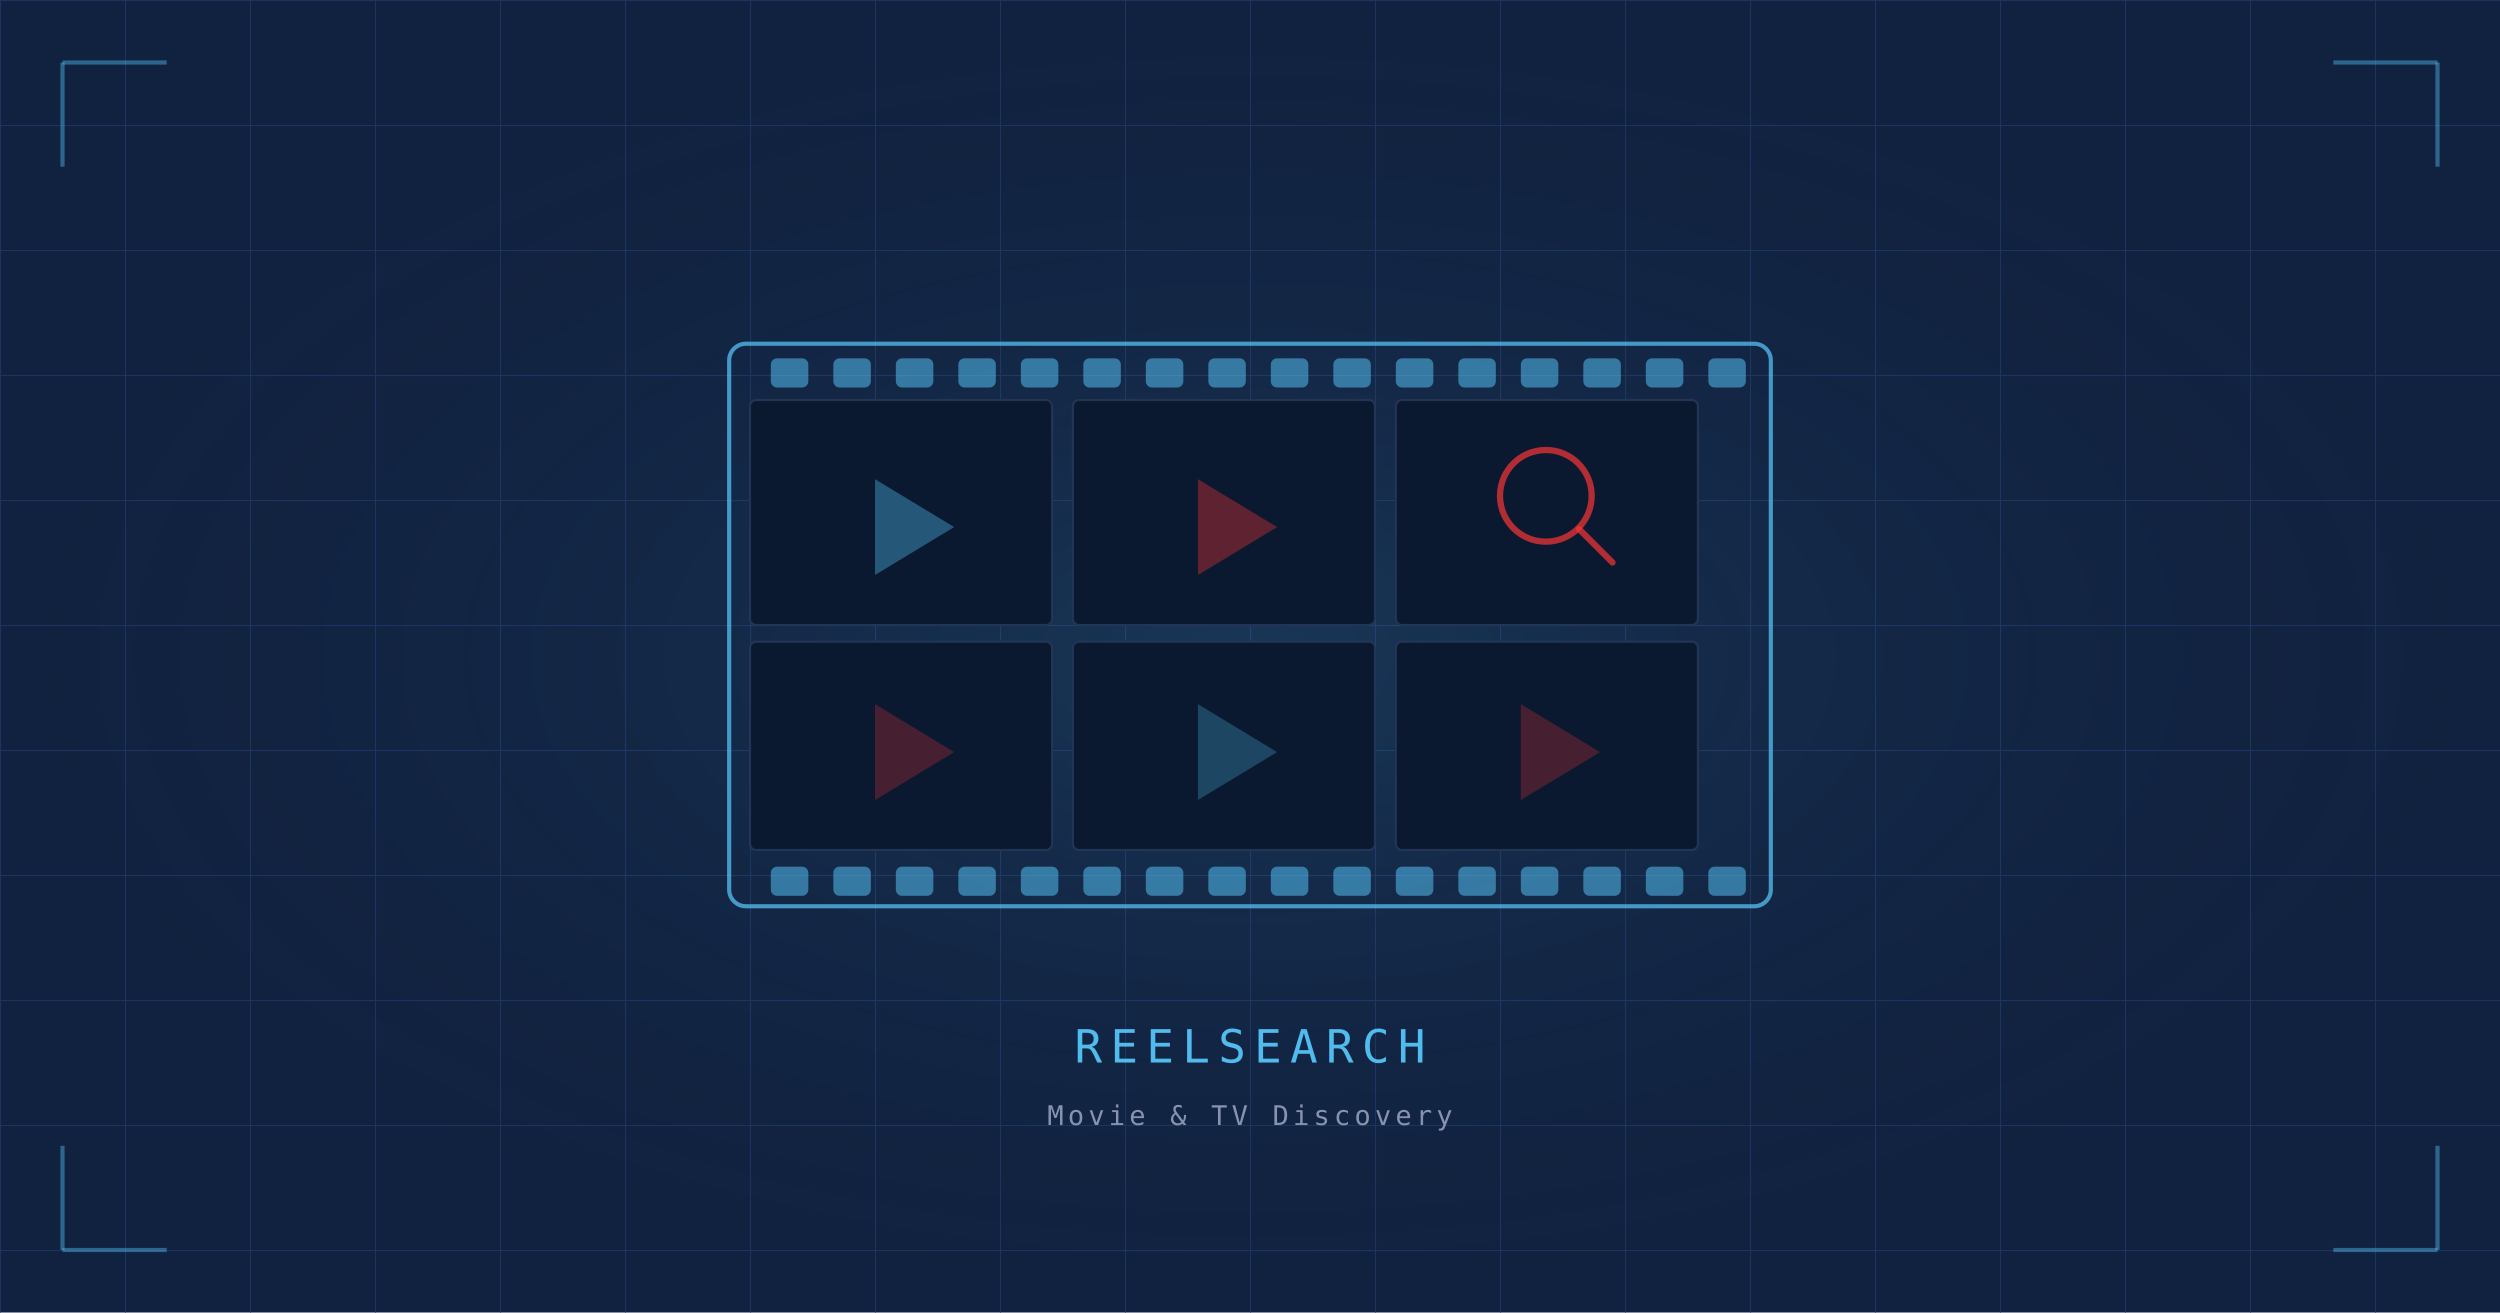
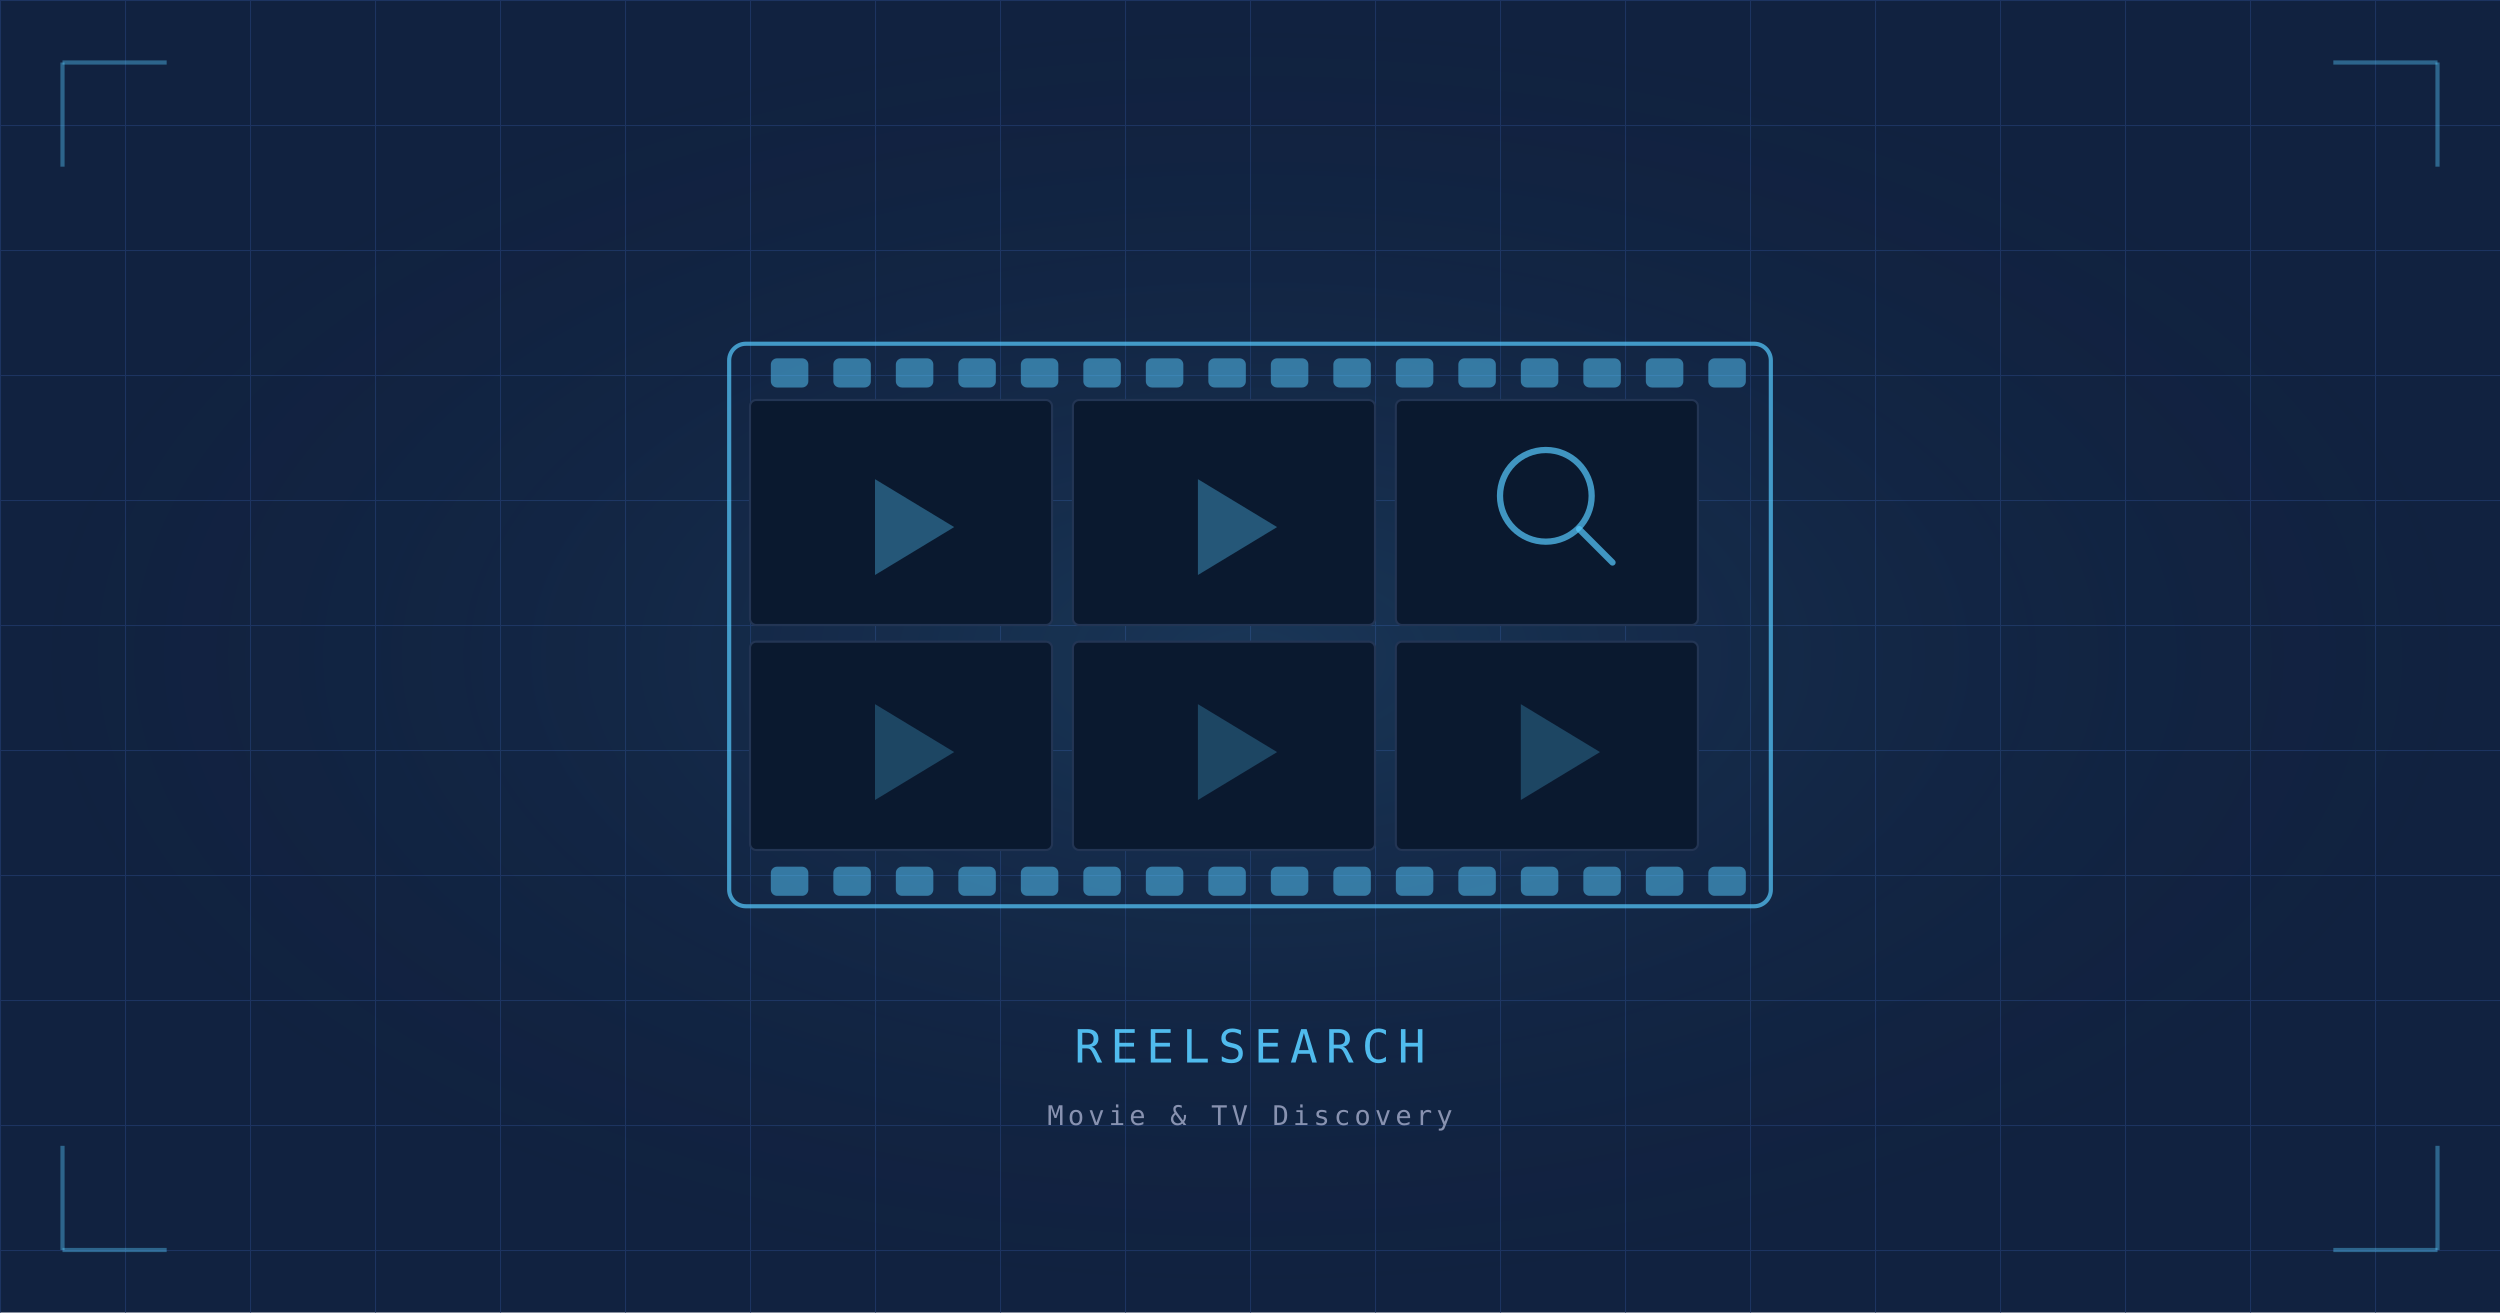
<svg xmlns="http://www.w3.org/2000/svg" width="1200" height="630" viewBox="0 0 1200 630">
  <rect width="1200" height="630" fill="#112240" />
  <defs>
    <pattern id="grid2" width="60" height="60" patternUnits="userSpaceOnUse">
      <path d="M 60 0 L 0 0 0 60" fill="none" stroke="#1d3461" stroke-width="1" />
    </pattern>
    <radialGradient id="glow2" cx="50%" cy="50%" r="50%">
      <stop offset="0%" stop-color="#57cbff" stop-opacity="0.12" />
      <stop offset="100%" stop-color="#112240" stop-opacity="0" />
    </radialGradient>
  </defs>
  <rect width="1200" height="630" fill="url(#grid2)" />
  <rect width="1200" height="630" fill="url(#glow2)" />
  <rect x="350" y="165" width="500" height="270" rx="8" fill="none" stroke="#57cbff" stroke-width="2" opacity="0.7" />
  <rect x="370" y="172" width="18" height="14" rx="3" fill="#57cbff" opacity="0.5" />
  <rect x="400" y="172" width="18" height="14" rx="3" fill="#57cbff" opacity="0.5" />
  <rect x="430" y="172" width="18" height="14" rx="3" fill="#57cbff" opacity="0.5" />
  <rect x="460" y="172" width="18" height="14" rx="3" fill="#57cbff" opacity="0.5" />
  <rect x="490" y="172" width="18" height="14" rx="3" fill="#57cbff" opacity="0.5" />
  <rect x="520" y="172" width="18" height="14" rx="3" fill="#57cbff" opacity="0.5" />
  <rect x="550" y="172" width="18" height="14" rx="3" fill="#57cbff" opacity="0.5" />
  <rect x="580" y="172" width="18" height="14" rx="3" fill="#57cbff" opacity="0.5" />
  <rect x="610" y="172" width="18" height="14" rx="3" fill="#57cbff" opacity="0.5" />
  <rect x="640" y="172" width="18" height="14" rx="3" fill="#57cbff" opacity="0.5" />
  <rect x="670" y="172" width="18" height="14" rx="3" fill="#57cbff" opacity="0.5" />
  <rect x="700" y="172" width="18" height="14" rx="3" fill="#57cbff" opacity="0.5" />
  <rect x="730" y="172" width="18" height="14" rx="3" fill="#57cbff" opacity="0.5" />
  <rect x="760" y="172" width="18" height="14" rx="3" fill="#57cbff" opacity="0.5" />
  <rect x="790" y="172" width="18" height="14" rx="3" fill="#57cbff" opacity="0.5" />
  <rect x="820" y="172" width="18" height="14" rx="3" fill="#57cbff" opacity="0.5" />
  <rect x="370" y="416" width="18" height="14" rx="3" fill="#57cbff" opacity="0.5" />
  <rect x="400" y="416" width="18" height="14" rx="3" fill="#57cbff" opacity="0.5" />
  <rect x="430" y="416" width="18" height="14" rx="3" fill="#57cbff" opacity="0.5" />
  <rect x="460" y="416" width="18" height="14" rx="3" fill="#57cbff" opacity="0.5" />
  <rect x="490" y="416" width="18" height="14" rx="3" fill="#57cbff" opacity="0.5" />
  <rect x="520" y="416" width="18" height="14" rx="3" fill="#57cbff" opacity="0.5" />
  <rect x="550" y="416" width="18" height="14" rx="3" fill="#57cbff" opacity="0.5" />
  <rect x="580" y="416" width="18" height="14" rx="3" fill="#57cbff" opacity="0.5" />
  <rect x="610" y="416" width="18" height="14" rx="3" fill="#57cbff" opacity="0.5" />
  <rect x="640" y="416" width="18" height="14" rx="3" fill="#57cbff" opacity="0.5" />
  <rect x="670" y="416" width="18" height="14" rx="3" fill="#57cbff" opacity="0.5" />
  <rect x="700" y="416" width="18" height="14" rx="3" fill="#57cbff" opacity="0.5" />
  <rect x="730" y="416" width="18" height="14" rx="3" fill="#57cbff" opacity="0.5" />
  <rect x="760" y="416" width="18" height="14" rx="3" fill="#57cbff" opacity="0.5" />
  <rect x="790" y="416" width="18" height="14" rx="3" fill="#57cbff" opacity="0.5" />
  <rect x="820" y="416" width="18" height="14" rx="3" fill="#57cbff" opacity="0.5" />
  <rect x="360" y="192" width="145" height="108" rx="3" fill="#0a192f" stroke="#233554" stroke-width="1" />
  <rect x="515" y="192" width="145" height="108" rx="3" fill="#0a192f" stroke="#233554" stroke-width="1" />
  <rect x="670" y="192" width="145" height="108" rx="3" fill="#0a192f" stroke="#233554" stroke-width="1" />
  <rect x="360" y="308" width="145" height="100" rx="3" fill="#0a192f" stroke="#233554" stroke-width="1" />
  <rect x="515" y="308" width="145" height="100" rx="3" fill="#0a192f" stroke="#233554" stroke-width="1" />
  <rect x="670" y="308" width="145" height="100" rx="3" fill="#0a192f" stroke="#233554" stroke-width="1" />
  <polygon points="420,230 420,276 458,253" fill="#57cbff" opacity="0.35" />
-   <polygon points="575,230 575,276 613,253" fill="#fa3434" opacity="0.35" />
-   <circle cx="742" cy="238" r="22" fill="none" stroke="#fa3434" stroke-width="3" opacity="0.7" />
-   <line x1="758" y1="254" x2="774" y2="270" stroke="#fa3434" stroke-width="3" opacity="0.7" stroke-linecap="round" />
-   <polygon points="420,338 420,384 458,361" fill="#fa3434" opacity="0.25" />
+   <polygon points="575,230 575,276 613,253" fill="#57cbff" opacity="0.35" />
+   <circle cx="742" cy="238" r="22" fill="none" stroke="#57cbff" stroke-width="3" opacity="0.7" />
+   <line x1="758" y1="254" x2="774" y2="270" stroke="#57cbff" stroke-width="3" opacity="0.7" stroke-linecap="round" />
+   <polygon points="420,338 420,384 458,361" fill="#57cbff" opacity="0.25" />
  <polygon points="575,338 575,384 613,361" fill="#57cbff" opacity="0.25" />
-   <polygon points="730,338 730,384 768,361" fill="#fa3434" opacity="0.25" />
+   <polygon points="730,338 730,384 768,361" fill="#57cbff" opacity="0.25" />
  <text x="600" y="510" text-anchor="middle" font-family="monospace" font-size="22" fill="#57cbff" letter-spacing="4" opacity="0.9">REELSEARCH</text>
  <text x="600" y="540" text-anchor="middle" font-family="monospace" font-size="13" fill="#8892b0" letter-spacing="2">Movie &amp; TV Discovery</text>
  <line x1="30" y1="30" x2="80" y2="30" stroke="#57cbff" stroke-width="2" opacity="0.4" />
  <line x1="30" y1="30" x2="30" y2="80" stroke="#57cbff" stroke-width="2" opacity="0.4" />
  <line x1="1170" y1="30" x2="1120" y2="30" stroke="#57cbff" stroke-width="2" opacity="0.4" />
  <line x1="1170" y1="30" x2="1170" y2="80" stroke="#57cbff" stroke-width="2" opacity="0.4" />
  <line x1="30" y1="600" x2="80" y2="600" stroke="#57cbff" stroke-width="2" opacity="0.4" />
  <line x1="30" y1="600" x2="30" y2="550" stroke="#57cbff" stroke-width="2" opacity="0.4" />
  <line x1="1170" y1="600" x2="1120" y2="600" stroke="#57cbff" stroke-width="2" opacity="0.4" />
  <line x1="1170" y1="600" x2="1170" y2="550" stroke="#57cbff" stroke-width="2" opacity="0.4" />
</svg>
